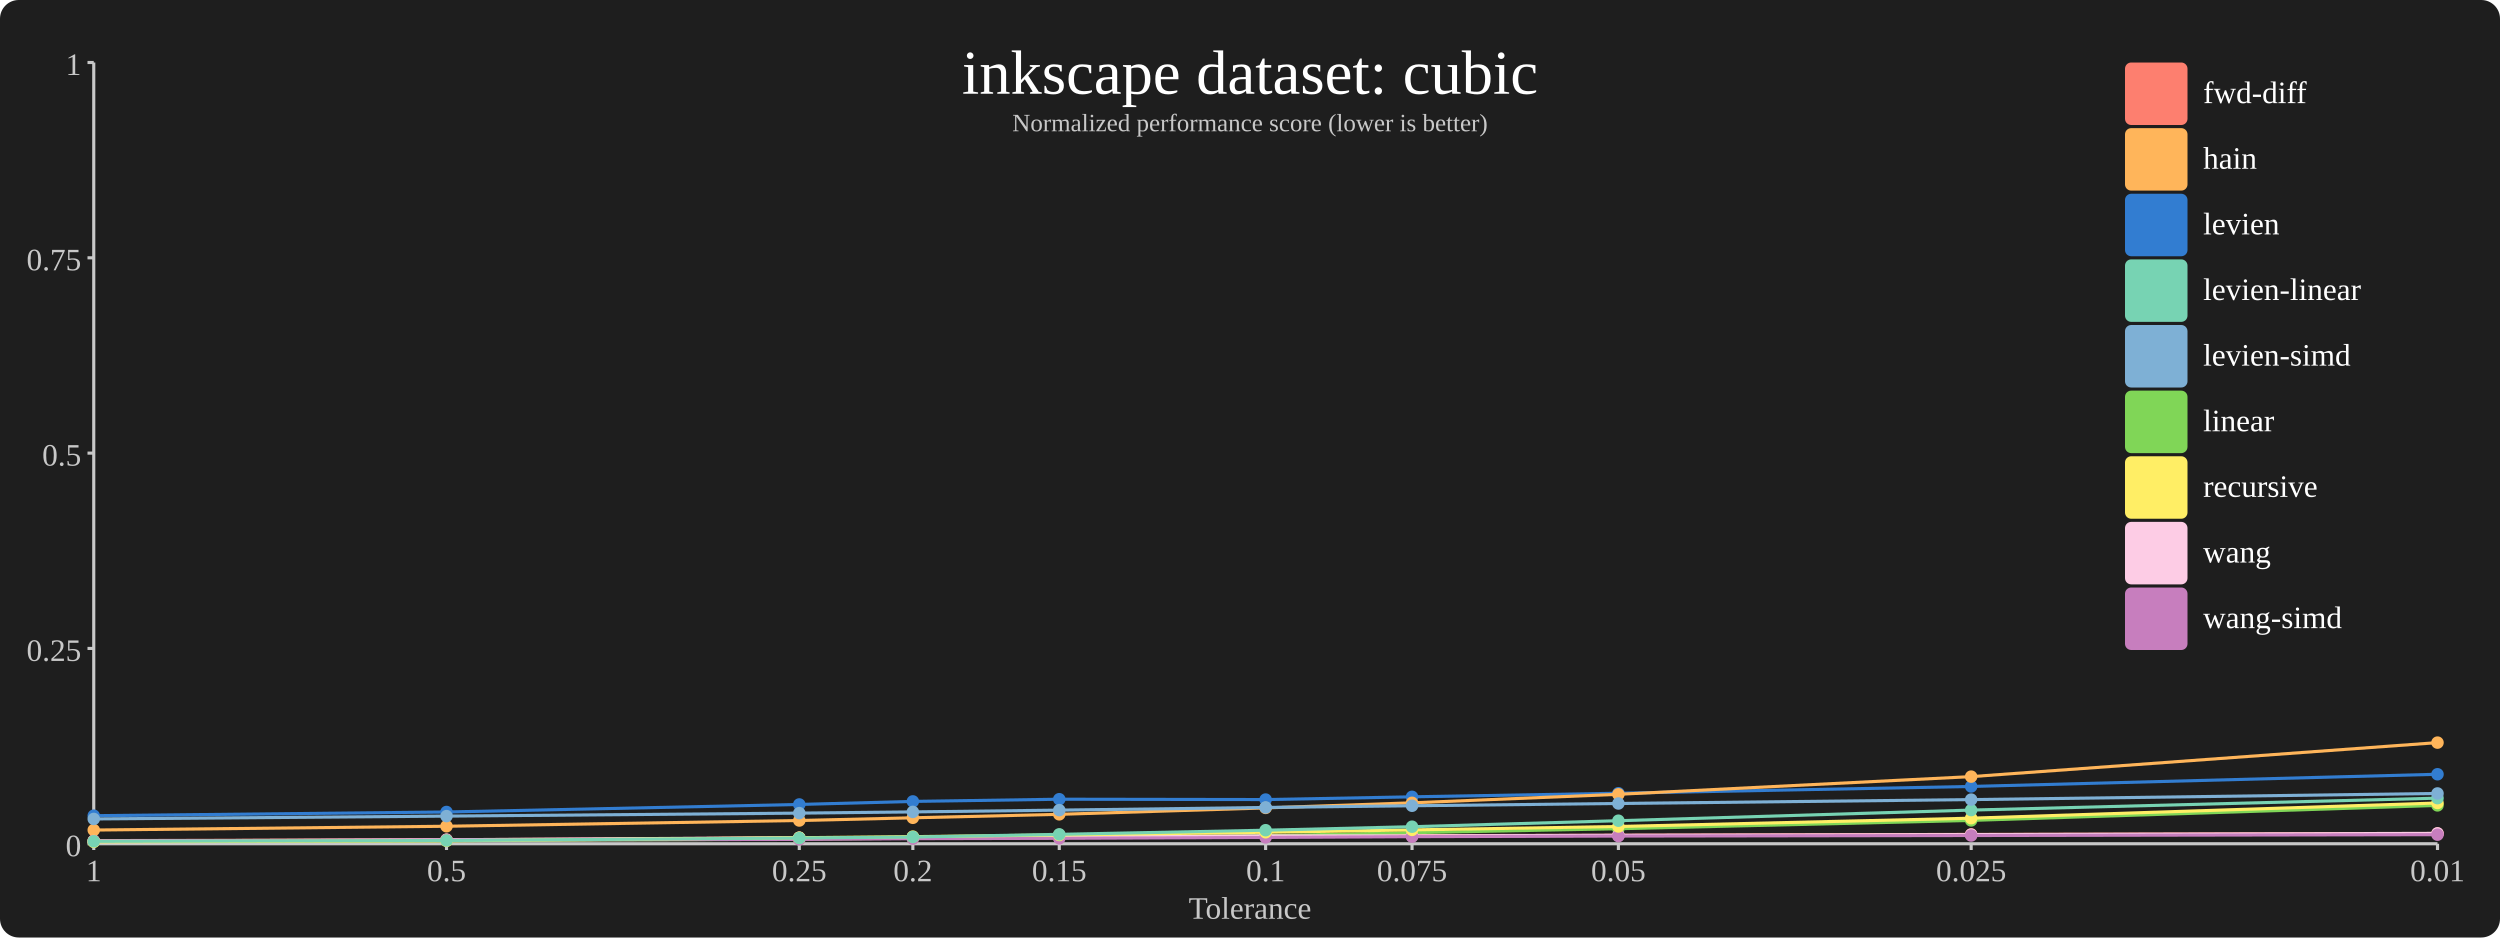
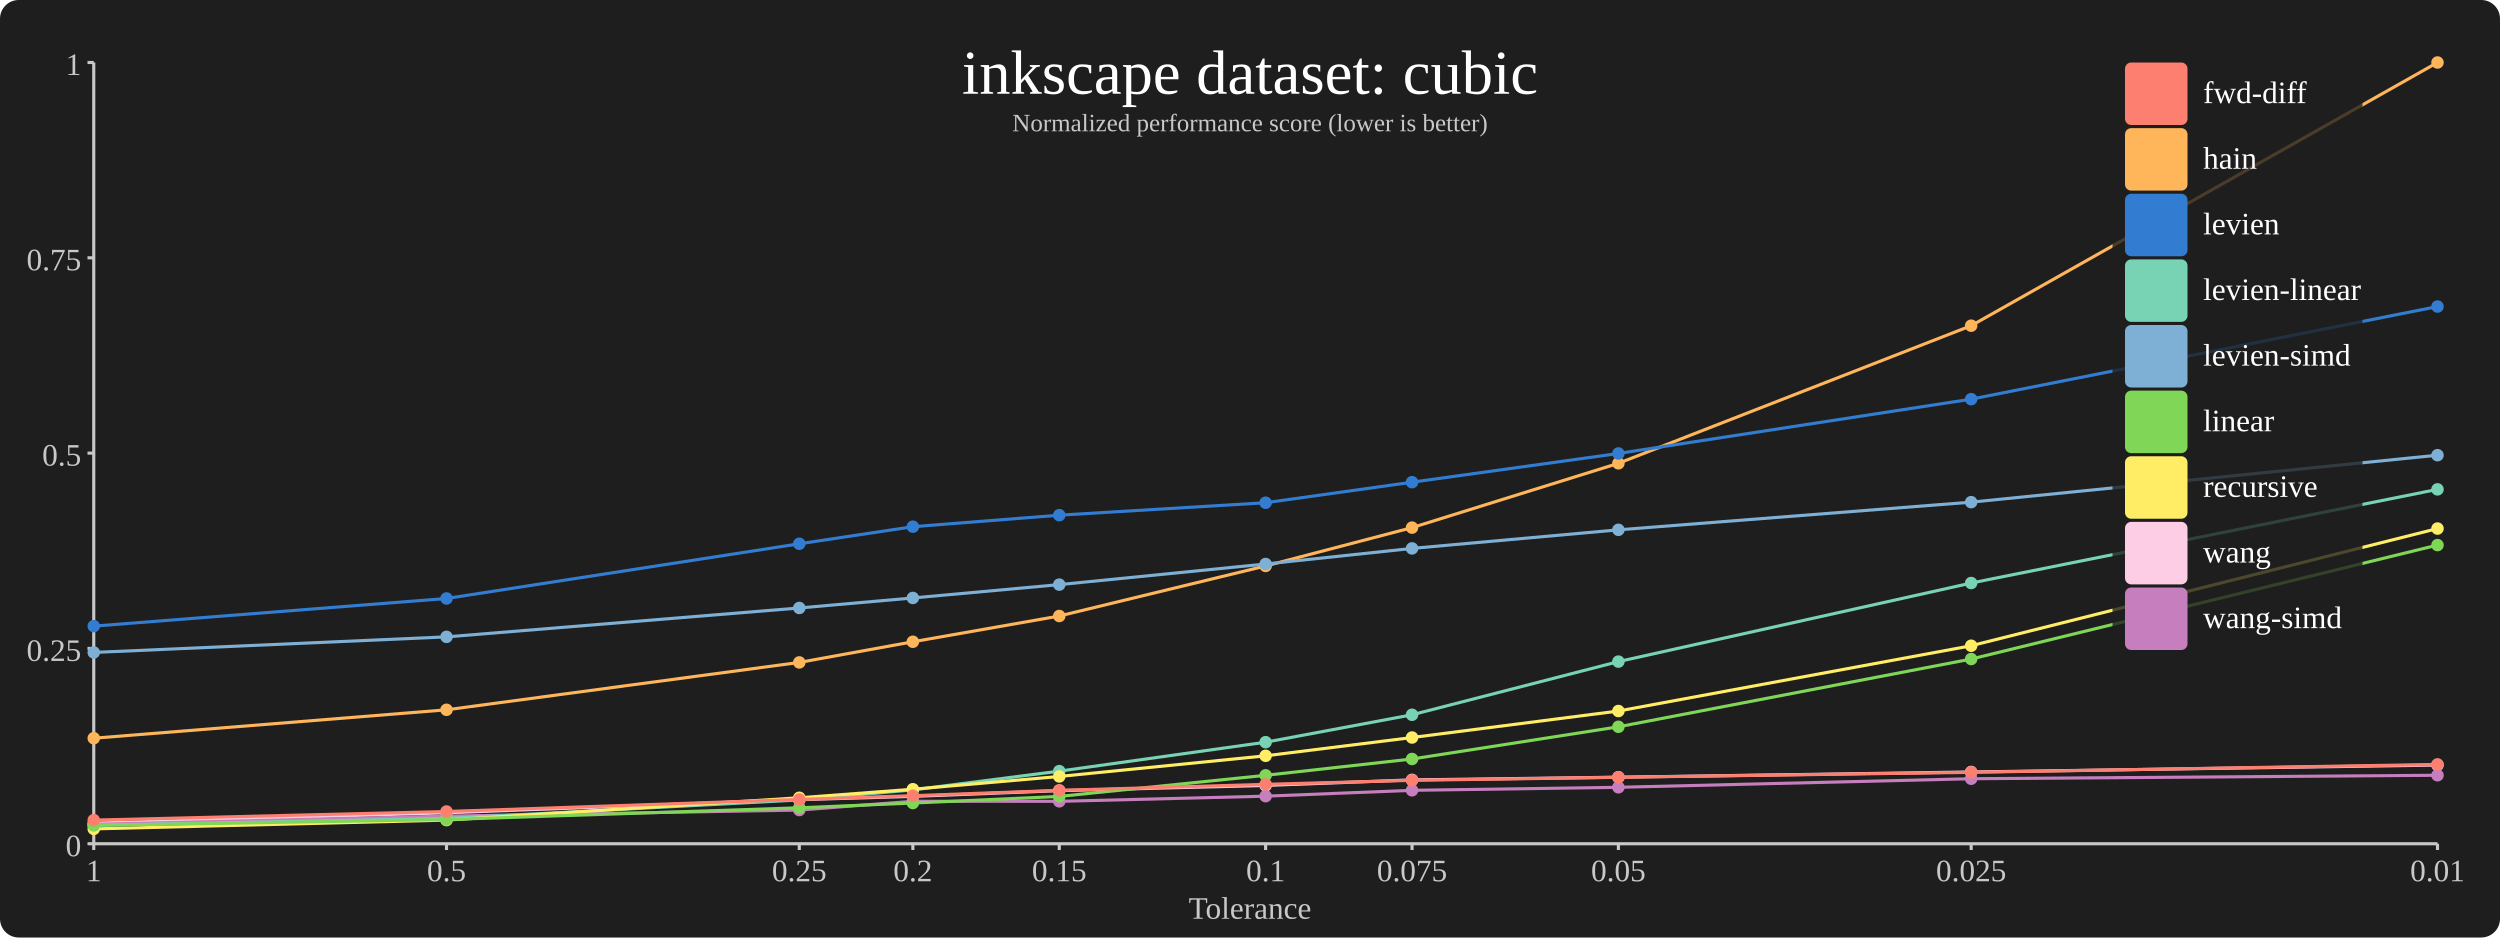
<svg xmlns="http://www.w3.org/2000/svg" viewBox="0 0 800 300">
  <rect x="0" y="0" width="800" height="300" ry="6" style="fill:rgb(30,30,30);stroke:none;fill-opacity:1;stroke-opacity:1;" />
  <path d="M 30 20 L 30 270" style="stroke:rgb(200,200,200);stroke-width:1" />
  <path d="M 30 270 L 780 270" style="stroke:rgb(200,200,200);stroke-width:1" />
  <path d="M 780 270 L 780 272" style="stroke:rgb(200,200,200);stroke-width:1" />
  <text x="780" y="282" style="font-size:10px;fill:rgb(200,200,200);text-anchor:middle;text-align:center;"> 0.01 </text>
  <path d="M 630.772 270 L 630.772 272" style="stroke:rgb(200,200,200);stroke-width:1" />
  <text x="630.772" y="282" style="font-size:10px;fill:rgb(200,200,200);text-anchor:middle;text-align:center;"> 0.025 </text>
  <path d="M 517.886 270 L 517.886 272" style="stroke:rgb(200,200,200);stroke-width:1" />
  <text x="517.886" y="282" style="font-size:10px;fill:rgb(200,200,200);text-anchor:middle;text-align:center;"> 0.05 </text>
  <path d="M 451.852 270 L 451.852 272" style="stroke:rgb(200,200,200);stroke-width:1" />
  <text x="451.852" y="282" style="font-size:10px;fill:rgb(200,200,200);text-anchor:middle;text-align:center;"> 0.075 </text>
  <path d="M 405 270 L 405 272" style="stroke:rgb(200,200,200);stroke-width:1" />
  <text x="405" y="282" style="font-size:10px;fill:rgb(200,200,200);text-anchor:middle;text-align:center;"> 0.1 </text>
  <path d="M 338.966 270 L 338.966 272" style="stroke:rgb(200,200,200);stroke-width:1" />
  <text x="338.966" y="282" style="font-size:10px;fill:rgb(200,200,200);text-anchor:middle;text-align:center;"> 0.15 </text>
  <path d="M 292.114 270 L 292.114 272" style="stroke:rgb(200,200,200);stroke-width:1" />
  <text x="292.114" y="282" style="font-size:10px;fill:rgb(200,200,200);text-anchor:middle;text-align:center;"> 0.2 </text>
  <path d="M 255.773 270 L 255.773 272" style="stroke:rgb(200,200,200);stroke-width:1" />
  <text x="255.773" y="282" style="font-size:10px;fill:rgb(200,200,200);text-anchor:middle;text-align:center;"> 0.25 </text>
  <path d="M 142.886 270 L 142.886 272" style="stroke:rgb(200,200,200);stroke-width:1" />
  <text x="142.886" y="282" style="font-size:10px;fill:rgb(200,200,200);text-anchor:middle;text-align:center;"> 0.5 </text>
  <path d="M 30 270 L 30 272" style="stroke:rgb(200,200,200);stroke-width:1" />
  <text x="30" y="282" style="font-size:10px;fill:rgb(200,200,200);text-anchor:middle;text-align:center;"> 1 </text>
  <path d="M 28 270 L 30 270" style="stroke:rgb(200,200,200);stroke-width:1" />
  <text x="26" y="274" style="font-size:10px;fill:rgb(200,200,200);text-anchor:end;text-align:right;"> 0 </text>
  <path d="M 28 207.5 L 30 207.5" style="stroke:rgb(200,200,200);stroke-width:1" />
  <text x="26" y="211.5" style="font-size:10px;fill:rgb(200,200,200);text-anchor:end;text-align:right;"> 0.25 </text>
  <path d="M 28 145 L 30 145" style="stroke:rgb(200,200,200);stroke-width:1" />
  <text x="26" y="149" style="font-size:10px;fill:rgb(200,200,200);text-anchor:end;text-align:right;"> 0.5 </text>
  <path d="M 28 82.5 L 30 82.5" style="stroke:rgb(200,200,200);stroke-width:1" />
  <text x="26" y="86.5" style="font-size:10px;fill:rgb(200,200,200);text-anchor:end;text-align:right;"> 0.75 </text>
  <path d="M 28 20 L 30 20" style="stroke:rgb(200,200,200);stroke-width:1" />
  <text x="26" y="24" style="font-size:10px;fill:rgb(200,200,200);text-anchor:end;text-align:right;"> 1 </text>
  <text x="400" y="294" style="font-size:10px;fill:rgb(200,200,200);text-anchor:middle;text-align:center;"> Tolerance </text>
-   <circle cx="780" cy="266.733" r="2" style="fill:rgb(253,127,111);stroke:none;fill-opacity:1;stroke-opacity:1;" />
-   <path d="M 780 266.733 L 630.772 267.017" style="stroke:rgb(253,127,111);stroke-width:1" />
-   <circle cx="630.772" cy="267.017" r="2" style="fill:rgb(253,127,111);stroke:none;fill-opacity:1;stroke-opacity:1;" />
-   <path d="M 630.772 267.017 L 517.886 267.275" style="stroke:rgb(253,127,111);stroke-width:1" />
-   <circle cx="517.886" cy="267.275" r="2" style="fill:rgb(253,127,111);stroke:none;fill-opacity:1;stroke-opacity:1;" />
-   <path d="M 517.886 267.275 L 451.852 267.402" style="stroke:rgb(253,127,111);stroke-width:1" />
-   <circle cx="451.852" cy="267.402" r="2" style="fill:rgb(253,127,111);stroke:none;fill-opacity:1;stroke-opacity:1;" />
-   <path d="M 451.852 267.402 L 405 267.548" style="stroke:rgb(253,127,111);stroke-width:1" />
-   <circle cx="405" cy="267.548" r="2" style="fill:rgb(253,127,111);stroke:none;fill-opacity:1;stroke-opacity:1;" />
-   <path d="M 405 267.548 L 338.966 267.793" style="stroke:rgb(253,127,111);stroke-width:1" />
-   <circle cx="338.966" cy="267.793" r="2" style="fill:rgb(253,127,111);stroke:none;fill-opacity:1;stroke-opacity:1;" />
-   <path d="M 338.966 267.793 L 292.114 267.978" style="stroke:rgb(253,127,111);stroke-width:1" />
-   <circle cx="292.114" cy="267.978" r="2" style="fill:rgb(253,127,111);stroke:none;fill-opacity:1;stroke-opacity:1;" />
-   <path d="M 292.114 267.978 L 255.773 268.135" style="stroke:rgb(253,127,111);stroke-width:1" />
-   <circle cx="255.773" cy="268.135" r="2" style="fill:rgb(253,127,111);stroke:none;fill-opacity:1;stroke-opacity:1;" />
-   <path d="M 255.773 268.135 L 142.886 268.728" style="stroke:rgb(253,127,111);stroke-width:1" />
-   <circle cx="142.886" cy="268.728" r="2" style="fill:rgb(253,127,111);stroke:none;fill-opacity:1;stroke-opacity:1;" />
-   <path d="M 142.886 268.728 L 30 268.998" style="stroke:rgb(253,127,111);stroke-width:1" />
-   <circle cx="30" cy="268.998" r="2" style="fill:rgb(253,127,111);stroke:none;fill-opacity:1;stroke-opacity:1;" />
-   <circle cx="780" cy="247.762" r="2" style="fill:rgb(50,125,209);stroke:none;fill-opacity:1;stroke-opacity:1;" />
-   <path d="M 780 247.762 L 630.772 251.665" style="stroke:rgb(50,125,209);stroke-width:1" />
-   <circle cx="630.772" cy="251.665" r="2" style="fill:rgb(50,125,209);stroke:none;fill-opacity:1;stroke-opacity:1;" />
-   <path d="M 630.772 251.665 L 517.886 253.835" style="stroke:rgb(50,125,209);stroke-width:1" />
-   <circle cx="517.886" cy="253.835" r="2" style="fill:rgb(50,125,209);stroke:none;fill-opacity:1;stroke-opacity:1;" />
-   <path d="M 517.886 253.835 L 451.852 254.985" style="stroke:rgb(50,125,209);stroke-width:1" />
-   <circle cx="451.852" cy="254.985" r="2" style="fill:rgb(50,125,209);stroke:none;fill-opacity:1;stroke-opacity:1;" />
-   <path d="M 451.852 254.985 L 405 255.86" style="stroke:rgb(50,125,209);stroke-width:1" />
-   <circle cx="405" cy="255.86" r="2" style="fill:rgb(50,125,209);stroke:none;fill-opacity:1;stroke-opacity:1;" />
-   <path d="M 405 255.86 L 338.966 255.75" style="stroke:rgb(50,125,209);stroke-width:1" />
-   <circle cx="338.966" cy="255.75" r="2" style="fill:rgb(50,125,209);stroke:none;fill-opacity:1;stroke-opacity:1;" />
-   <path d="M 338.966 255.75 L 292.114 256.452" style="stroke:rgb(50,125,209);stroke-width:1" />
-   <circle cx="292.114" cy="256.452" r="2" style="fill:rgb(50,125,209);stroke:none;fill-opacity:1;stroke-opacity:1;" />
-   <path d="M 292.114 256.452 L 255.773 257.425" style="stroke:rgb(50,125,209);stroke-width:1" />
-   <circle cx="255.773" cy="257.425" r="2" style="fill:rgb(50,125,209);stroke:none;fill-opacity:1;stroke-opacity:1;" />
-   <path d="M 255.773 257.425 L 142.886 259.837" style="stroke:rgb(50,125,209);stroke-width:1" />
-   <circle cx="142.886" cy="259.837" r="2" style="fill:rgb(50,125,209);stroke:none;fill-opacity:1;stroke-opacity:1;" />
-   <path d="M 142.886 259.837 L 30 261.025" style="stroke:rgb(50,125,209);stroke-width:1" />
-   <circle cx="30" cy="261.025" r="2" style="fill:rgb(50,125,209);stroke:none;fill-opacity:1;stroke-opacity:1;" />
-   <circle cx="780" cy="257.723" r="2" style="fill:rgb(128,214,87);stroke:none;fill-opacity:1;stroke-opacity:1;" />
-   <path d="M 780 257.723 L 630.772 262.53" style="stroke:rgb(128,214,87);stroke-width:1" />
-   <circle cx="630.772" cy="262.53" r="2" style="fill:rgb(128,214,87);stroke:none;fill-opacity:1;stroke-opacity:1;" />
-   <path d="M 630.772 262.53 L 517.886 265.195" style="stroke:rgb(128,214,87);stroke-width:1" />
-   <circle cx="517.886" cy="265.195" r="2" style="fill:rgb(128,214,87);stroke:none;fill-opacity:1;stroke-opacity:1;" />
-   <path d="M 517.886 265.195 L 451.852 266.447" style="stroke:rgb(128,214,87);stroke-width:1" />
-   <circle cx="451.852" cy="266.447" r="2" style="fill:rgb(128,214,87);stroke:none;fill-opacity:1;stroke-opacity:1;" />
-   <path d="M 451.852 266.447 L 405 267.423" style="stroke:rgb(128,214,87);stroke-width:1" />
-   <circle cx="405" cy="267.423" r="2" style="fill:rgb(128,214,87);stroke:none;fill-opacity:1;stroke-opacity:1;" />
-   <path d="M 405 267.423 L 338.966 268.027" style="stroke:rgb(128,214,87);stroke-width:1" />
-   <circle cx="338.966" cy="268.027" r="2" style="fill:rgb(128,214,87);stroke:none;fill-opacity:1;stroke-opacity:1;" />
-   <path d="M 338.966 268.027 L 292.114 268.233" style="stroke:rgb(128,214,87);stroke-width:1" />
-   <circle cx="292.114" cy="268.233" r="2" style="fill:rgb(128,214,87);stroke:none;fill-opacity:1;stroke-opacity:1;" />
-   <path d="M 292.114 268.233 L 255.773 268.52" style="stroke:rgb(128,214,87);stroke-width:1" />
-   <circle cx="255.773" cy="268.52" r="2" style="fill:rgb(128,214,87);stroke:none;fill-opacity:1;stroke-opacity:1;" />
-   <path d="M 255.773 268.52 L 142.886 269.015" style="stroke:rgb(128,214,87);stroke-width:1" />
-   <circle cx="142.886" cy="269.015" r="2" style="fill:rgb(128,214,87);stroke:none;fill-opacity:1;stroke-opacity:1;" />
-   <path d="M 142.886 269.015 L 30 269.245" style="stroke:rgb(128,214,87);stroke-width:1" />
-   <circle cx="30" cy="269.245" r="2" style="fill:rgb(128,214,87);stroke:none;fill-opacity:1;stroke-opacity:1;" />
-   <circle cx="780" cy="237.637" r="2" style="fill:rgb(255,181,90);stroke:none;fill-opacity:1;stroke-opacity:1;" />
-   <path d="M 780 237.637 L 630.772 248.52" style="stroke:rgb(255,181,90);stroke-width:1" />
-   <circle cx="630.772" cy="248.52" r="2" style="fill:rgb(255,181,90);stroke:none;fill-opacity:1;stroke-opacity:1;" />
-   <path d="M 630.772 248.52 L 517.886 254.178" style="stroke:rgb(255,181,90);stroke-width:1" />
-   <circle cx="517.886" cy="254.178" r="2" style="fill:rgb(255,181,90);stroke:none;fill-opacity:1;stroke-opacity:1;" />
-   <path d="M 517.886 254.178 L 451.852 256.902" style="stroke:rgb(255,181,90);stroke-width:1" />
-   <circle cx="451.852" cy="256.902" r="2" style="fill:rgb(255,181,90);stroke:none;fill-opacity:1;stroke-opacity:1;" />
-   <path d="M 451.852 256.902 L 405 258.527" style="stroke:rgb(255,181,90);stroke-width:1" />
-   <circle cx="405" cy="258.527" r="2" style="fill:rgb(255,181,90);stroke:none;fill-opacity:1;stroke-opacity:1;" />
-   <path d="M 405 258.527 L 338.966 260.587" style="stroke:rgb(255,181,90);stroke-width:1" />
-   <circle cx="338.966" cy="260.587" r="2" style="fill:rgb(255,181,90);stroke:none;fill-opacity:1;stroke-opacity:1;" />
-   <path d="M 338.966 260.587 L 292.114 261.697" style="stroke:rgb(255,181,90);stroke-width:1" />
-   <circle cx="292.114" cy="261.697" r="2" style="fill:rgb(255,181,90);stroke:none;fill-opacity:1;stroke-opacity:1;" />
-   <path d="M 292.114 261.697 L 255.773 262.562" style="stroke:rgb(255,181,90);stroke-width:1" />
-   <circle cx="255.773" cy="262.562" r="2" style="fill:rgb(255,181,90);stroke:none;fill-opacity:1;stroke-opacity:1;" />
-   <path d="M 255.773 262.562 L 142.886 264.4" style="stroke:rgb(255,181,90);stroke-width:1" />
-   <circle cx="142.886" cy="264.4" r="2" style="fill:rgb(255,181,90);stroke:none;fill-opacity:1;stroke-opacity:1;" />
-   <path d="M 142.886 264.4 L 30 265.618" style="stroke:rgb(255,181,90);stroke-width:1" />
-   <circle cx="30" cy="265.618" r="2" style="fill:rgb(255,181,90);stroke:none;fill-opacity:1;stroke-opacity:1;" />
-   <circle cx="780" cy="266.678" r="2" style="fill:rgb(253,204,229);stroke:none;fill-opacity:1;stroke-opacity:1;" />
-   <path d="M 780 266.678 L 630.772 267.075" style="stroke:rgb(253,204,229);stroke-width:1" />
-   <circle cx="630.772" cy="267.075" r="2" style="fill:rgb(253,204,229);stroke:none;fill-opacity:1;stroke-opacity:1;" />
-   <path d="M 630.772 267.075 L 517.886 267.293" style="stroke:rgb(253,204,229);stroke-width:1" />
-   <circle cx="517.886" cy="267.293" r="2" style="fill:rgb(253,204,229);stroke:none;fill-opacity:1;stroke-opacity:1;" />
-   <path d="M 517.886 267.293 L 451.852 267.485" style="stroke:rgb(253,204,229);stroke-width:1" />
-   <circle cx="451.852" cy="267.485" r="2" style="fill:rgb(253,204,229);stroke:none;fill-opacity:1;stroke-opacity:1;" />
-   <path d="M 451.852 267.485 L 405 267.485" style="stroke:rgb(253,204,229);stroke-width:1" />
-   <circle cx="405" cy="267.485" r="2" style="fill:rgb(253,204,229);stroke:none;fill-opacity:1;stroke-opacity:1;" />
-   <path d="M 405 267.485 L 338.966 267.79" style="stroke:rgb(253,204,229);stroke-width:1" />
-   <circle cx="338.966" cy="267.79" r="2" style="fill:rgb(253,204,229);stroke:none;fill-opacity:1;stroke-opacity:1;" />
-   <path d="M 338.966 267.79 L 292.114 267.988" style="stroke:rgb(253,204,229);stroke-width:1" />
-   <circle cx="292.114" cy="267.988" r="2" style="fill:rgb(253,204,229);stroke:none;fill-opacity:1;stroke-opacity:1;" />
-   <path d="M 292.114 267.988 L 255.773 268.08" style="stroke:rgb(253,204,229);stroke-width:1" />
-   <circle cx="255.773" cy="268.08" r="2" style="fill:rgb(253,204,229);stroke:none;fill-opacity:1;stroke-opacity:1;" />
-   <path d="M 255.773 268.08 L 142.886 268.705" style="stroke:rgb(253,204,229);stroke-width:1" />
-   <circle cx="142.886" cy="268.705" r="2" style="fill:rgb(253,204,229);stroke:none;fill-opacity:1;stroke-opacity:1;" />
-   <path d="M 142.886 268.705 L 30 269.147" style="stroke:rgb(253,204,229);stroke-width:1" />
-   <circle cx="30" cy="269.147" r="2" style="fill:rgb(253,204,229);stroke:none;fill-opacity:1;stroke-opacity:1;" />
-   <circle cx="780" cy="267.095" r="2" style="fill:rgb(199,126,190);stroke:none;fill-opacity:1;stroke-opacity:1;" />
-   <path d="M 780 267.095 L 630.772 267.363" style="stroke:rgb(199,126,190);stroke-width:1" />
-   <circle cx="630.772" cy="267.363" r="2" style="fill:rgb(199,126,190);stroke:none;fill-opacity:1;stroke-opacity:1;" />
-   <path d="M 630.772 267.363 L 517.886 267.545" style="stroke:rgb(199,126,190);stroke-width:1" />
-   <circle cx="517.886" cy="267.545" r="2" style="fill:rgb(199,126,190);stroke:none;fill-opacity:1;stroke-opacity:1;" />
-   <path d="M 517.886 267.545 L 451.852 267.73" style="stroke:rgb(199,126,190);stroke-width:1" />
-   <circle cx="451.852" cy="267.73" r="2" style="fill:rgb(199,126,190);stroke:none;fill-opacity:1;stroke-opacity:1;" />
-   <path d="M 451.852 267.73 L 405 267.983" style="stroke:rgb(199,126,190);stroke-width:1" />
-   <circle cx="405" cy="267.983" r="2" style="fill:rgb(199,126,190);stroke:none;fill-opacity:1;stroke-opacity:1;" />
-   <path d="M 405 267.983 L 338.966 268.26" style="stroke:rgb(199,126,190);stroke-width:1" />
-   <circle cx="338.966" cy="268.26" r="2" style="fill:rgb(199,126,190);stroke:none;fill-opacity:1;stroke-opacity:1;" />
-   <path d="M 338.966 268.26 L 292.114 268.37" style="stroke:rgb(199,126,190);stroke-width:1" />
-   <circle cx="292.114" cy="268.37" r="2" style="fill:rgb(199,126,190);stroke:none;fill-opacity:1;stroke-opacity:1;" />
-   <path d="M 292.114 268.37 L 255.773 268.618" style="stroke:rgb(199,126,190);stroke-width:1" />
-   <circle cx="255.773" cy="268.618" r="2" style="fill:rgb(199,126,190);stroke:none;fill-opacity:1;stroke-opacity:1;" />
-   <path d="M 255.773 268.618 L 142.886 268.827" style="stroke:rgb(199,126,190);stroke-width:1" />
-   <circle cx="142.886" cy="268.827" r="2" style="fill:rgb(199,126,190);stroke:none;fill-opacity:1;stroke-opacity:1;" />
-   <path d="M 142.886 268.827 L 30 269.192" style="stroke:rgb(199,126,190);stroke-width:1" />
-   <circle cx="30" cy="269.192" r="2" style="fill:rgb(199,126,190);stroke:none;fill-opacity:1;stroke-opacity:1;" />
-   <circle cx="780" cy="256.957" r="2" style="fill:rgb(255,238,101);stroke:none;fill-opacity:1;stroke-opacity:1;" />
-   <path d="M 780 256.957 L 630.772 261.82" style="stroke:rgb(255,238,101);stroke-width:1" />
-   <circle cx="630.772" cy="261.82" r="2" style="fill:rgb(255,238,101);stroke:none;fill-opacity:1;stroke-opacity:1;" />
-   <path d="M 630.772 261.82 L 517.886 264.478" style="stroke:rgb(255,238,101);stroke-width:1" />
-   <circle cx="517.886" cy="264.478" r="2" style="fill:rgb(255,238,101);stroke:none;fill-opacity:1;stroke-opacity:1;" />
-   <path d="M 517.886 264.478 L 451.852 265.567" style="stroke:rgb(255,238,101);stroke-width:1" />
-   <circle cx="451.852" cy="265.567" r="2" style="fill:rgb(255,238,101);stroke:none;fill-opacity:1;stroke-opacity:1;" />
-   <path d="M 451.852 265.567 L 405 266.325" style="stroke:rgb(255,238,101);stroke-width:1" />
-   <circle cx="405" cy="266.325" r="2" style="fill:rgb(255,238,101);stroke:none;fill-opacity:1;stroke-opacity:1;" />
-   <path d="M 405 266.325 L 338.966 267.188" style="stroke:rgb(255,238,101);stroke-width:1" />
-   <circle cx="338.966" cy="267.188" r="2" style="fill:rgb(255,238,101);stroke:none;fill-opacity:1;stroke-opacity:1;" />
-   <path d="M 338.966 267.188 L 292.114 267.717" style="stroke:rgb(255,238,101);stroke-width:1" />
-   <circle cx="292.114" cy="267.717" r="2" style="fill:rgb(255,238,101);stroke:none;fill-opacity:1;stroke-opacity:1;" />
-   <path d="M 292.114 267.717 L 255.773 268.072" style="stroke:rgb(255,238,101);stroke-width:1" />
-   <circle cx="255.773" cy="268.072" r="2" style="fill:rgb(255,238,101);stroke:none;fill-opacity:1;stroke-opacity:1;" />
-   <path d="M 255.773 268.072 L 142.886 269.048" style="stroke:rgb(255,238,101);stroke-width:1" />
-   <circle cx="142.886" cy="269.048" r="2" style="fill:rgb(255,238,101);stroke:none;fill-opacity:1;stroke-opacity:1;" />
-   <path d="M 142.886 269.048 L 30 269.39" style="stroke:rgb(255,238,101);stroke-width:1" />
-   <circle cx="30" cy="269.39" r="2" style="fill:rgb(255,238,101);stroke:none;fill-opacity:1;stroke-opacity:1;" />
-   <circle cx="780" cy="255.41" r="2" style="fill:rgb(119,211,179);stroke:none;fill-opacity:1;stroke-opacity:1;" />
-   <path d="M 780 255.41 L 630.772 259.228" style="stroke:rgb(119,211,179);stroke-width:1" />
-   <circle cx="630.772" cy="259.228" r="2" style="fill:rgb(119,211,179);stroke:none;fill-opacity:1;stroke-opacity:1;" />
-   <path d="M 630.772 259.228 L 517.886 262.625" style="stroke:rgb(119,211,179);stroke-width:1" />
-   <circle cx="517.886" cy="262.625" r="2" style="fill:rgb(119,211,179);stroke:none;fill-opacity:1;stroke-opacity:1;" />
-   <path d="M 517.886 262.625 L 451.852 264.545" style="stroke:rgb(119,211,179);stroke-width:1" />
-   <circle cx="451.852" cy="264.545" r="2" style="fill:rgb(119,211,179);stroke:none;fill-opacity:1;stroke-opacity:1;" />
-   <path d="M 451.852 264.545 L 405 265.668" style="stroke:rgb(119,211,179);stroke-width:1" />
-   <circle cx="405" cy="265.668" r="2" style="fill:rgb(119,211,179);stroke:none;fill-opacity:1;stroke-opacity:1;" />
-   <path d="M 405 265.668 L 338.966 266.993" style="stroke:rgb(119,211,179);stroke-width:1" />
-   <circle cx="338.966" cy="266.993" r="2" style="fill:rgb(119,211,179);stroke:none;fill-opacity:1;stroke-opacity:1;" />
-   <path d="M 338.966 266.993 L 292.114 267.84" style="stroke:rgb(119,211,179);stroke-width:1" />
-   <circle cx="292.114" cy="267.84" r="2" style="fill:rgb(119,211,179);stroke:none;fill-opacity:1;stroke-opacity:1;" />
-   <path d="M 292.114 267.84 L 255.773 268.163" style="stroke:rgb(119,211,179);stroke-width:1" />
-   <circle cx="255.773" cy="268.163" r="2" style="fill:rgb(119,211,179);stroke:none;fill-opacity:1;stroke-opacity:1;" />
-   <path d="M 255.773 268.163 L 142.886 268.957" style="stroke:rgb(119,211,179);stroke-width:1" />
-   <circle cx="142.886" cy="268.957" r="2" style="fill:rgb(119,211,179);stroke:none;fill-opacity:1;stroke-opacity:1;" />
-   <path d="M 142.886 268.957 L 30 269.223" style="stroke:rgb(119,211,179);stroke-width:1" />
-   <circle cx="30" cy="269.223" r="2" style="fill:rgb(119,211,179);stroke:none;fill-opacity:1;stroke-opacity:1;" />
-   <circle cx="780" cy="253.907" r="2" style="fill:rgb(126,176,213);stroke:none;fill-opacity:1;stroke-opacity:1;" />
-   <path d="M 780 253.907 L 630.772 255.87" style="stroke:rgb(126,176,213);stroke-width:1" />
-   <circle cx="630.772" cy="255.87" r="2" style="fill:rgb(126,176,213);stroke:none;fill-opacity:1;stroke-opacity:1;" />
-   <path d="M 630.772 255.87 L 517.886 257.115" style="stroke:rgb(126,176,213);stroke-width:1" />
-   <circle cx="517.886" cy="257.115" r="2" style="fill:rgb(126,176,213);stroke:none;fill-opacity:1;stroke-opacity:1;" />
-   <path d="M 517.886 257.115 L 451.852 257.842" style="stroke:rgb(126,176,213);stroke-width:1" />
-   <circle cx="451.852" cy="257.842" r="2" style="fill:rgb(126,176,213);stroke:none;fill-opacity:1;stroke-opacity:1;" />
-   <path d="M 451.852 257.842 L 405 258.385" style="stroke:rgb(126,176,213);stroke-width:1" />
-   <circle cx="405" cy="258.385" r="2" style="fill:rgb(126,176,213);stroke:none;fill-opacity:1;stroke-opacity:1;" />
-   <path d="M 405 258.385 L 338.966 259.24" style="stroke:rgb(126,176,213);stroke-width:1" />
-   <circle cx="338.966" cy="259.24" r="2" style="fill:rgb(126,176,213);stroke:none;fill-opacity:1;stroke-opacity:1;" />
-   <path d="M 338.966 259.24 L 292.114 259.81" style="stroke:rgb(126,176,213);stroke-width:1" />
-   <circle cx="292.114" cy="259.81" r="2" style="fill:rgb(126,176,213);stroke:none;fill-opacity:1;stroke-opacity:1;" />
-   <path d="M 292.114 259.81 L 255.773 260.2" style="stroke:rgb(126,176,213);stroke-width:1" />
-   <circle cx="255.773" cy="260.2" r="2" style="fill:rgb(126,176,213);stroke:none;fill-opacity:1;stroke-opacity:1;" />
-   <path d="M 255.773 260.2 L 142.886 261.155" style="stroke:rgb(126,176,213);stroke-width:1" />
-   <circle cx="142.886" cy="261.155" r="2" style="fill:rgb(126,176,213);stroke:none;fill-opacity:1;stroke-opacity:1;" />
-   <path d="M 142.886 261.155 L 30 262.062" style="stroke:rgb(126,176,213);stroke-width:1" />
-   <circle cx="30" cy="262.062" r="2" style="fill:rgb(126,176,213);stroke:none;fill-opacity:1;stroke-opacity:1;" />
+   <circle cx="780" cy="244.812" r="2" style="fill:rgb(253,204,229);stroke:none;fill-opacity:1;stroke-opacity:1;" />
+   <path d="M 780 244.812 L 630.772 247.032" style="stroke:rgb(253,204,229);stroke-width:1" />
+   <circle cx="630.772" cy="247.032" r="2" style="fill:rgb(253,204,229);stroke:none;fill-opacity:1;stroke-opacity:1;" />
+   <path d="M 630.772 247.032 L 517.886 248.705" style="stroke:rgb(253,204,229);stroke-width:1" />
+   <circle cx="517.886" cy="248.705" r="2" style="fill:rgb(253,204,229);stroke:none;fill-opacity:1;stroke-opacity:1;" />
+   <path d="M 517.886 248.705 L 451.852 249.56" style="stroke:rgb(253,204,229);stroke-width:1" />
+   <circle cx="451.852" cy="249.56" r="2" style="fill:rgb(253,204,229);stroke:none;fill-opacity:1;stroke-opacity:1;" />
+   <path d="M 451.852 249.56 L 405 251.338" style="stroke:rgb(253,204,229);stroke-width:1" />
+   <circle cx="405" cy="251.338" r="2" style="fill:rgb(253,204,229);stroke:none;fill-opacity:1;stroke-opacity:1;" />
+   <path d="M 405 251.338 L 338.966 253" style="stroke:rgb(253,204,229);stroke-width:1" />
+   <circle cx="338.966" cy="253" r="2" style="fill:rgb(253,204,229);stroke:none;fill-opacity:1;stroke-opacity:1;" />
+   <path d="M 338.966 253 L 292.114 254.84" style="stroke:rgb(253,204,229);stroke-width:1" />
+   <circle cx="292.114" cy="254.84" r="2" style="fill:rgb(253,204,229);stroke:none;fill-opacity:1;stroke-opacity:1;" />
+   <path d="M 292.114 254.84 L 255.773 255.877" style="stroke:rgb(253,204,229);stroke-width:1" />
+   <circle cx="255.773" cy="255.877" r="2" style="fill:rgb(253,204,229);stroke:none;fill-opacity:1;stroke-opacity:1;" />
+   <path d="M 255.773 255.877 L 142.886 260.082" style="stroke:rgb(253,204,229);stroke-width:1" />
+   <circle cx="142.886" cy="260.082" r="2" style="fill:rgb(253,204,229);stroke:none;fill-opacity:1;stroke-opacity:1;" />
+   <path d="M 142.886 260.082 L 30 263.405" style="stroke:rgb(253,204,229);stroke-width:1" />
+   <circle cx="30" cy="263.405" r="2" style="fill:rgb(253,204,229);stroke:none;fill-opacity:1;stroke-opacity:1;" />
+   <circle cx="780" cy="20" r="2" style="fill:rgb(255,181,90);stroke:none;fill-opacity:1;stroke-opacity:1;" />
+   <path d="M 780 20 L 630.772 104.222" style="stroke:rgb(255,181,90);stroke-width:1" />
+   <circle cx="630.772" cy="104.222" r="2" style="fill:rgb(255,181,90);stroke:none;fill-opacity:1;stroke-opacity:1;" />
+   <path d="M 630.772 104.222 L 517.886 148.257" style="stroke:rgb(255,181,90);stroke-width:1" />
+   <circle cx="517.886" cy="148.257" r="2" style="fill:rgb(255,181,90);stroke:none;fill-opacity:1;stroke-opacity:1;" />
+   <path d="M 517.886 148.257 L 451.852 168.838" style="stroke:rgb(255,181,90);stroke-width:1" />
+   <circle cx="451.852" cy="168.838" r="2" style="fill:rgb(255,181,90);stroke:none;fill-opacity:1;stroke-opacity:1;" />
+   <path d="M 451.852 168.838 L 405 181.1" style="stroke:rgb(255,181,90);stroke-width:1" />
+   <circle cx="405" cy="181.1" r="2" style="fill:rgb(255,181,90);stroke:none;fill-opacity:1;stroke-opacity:1;" />
+   <path d="M 405 181.1 L 338.966 197.12" style="stroke:rgb(255,181,90);stroke-width:1" />
+   <circle cx="338.966" cy="197.12" r="2" style="fill:rgb(255,181,90);stroke:none;fill-opacity:1;stroke-opacity:1;" />
+   <path d="M 338.966 197.12 L 292.114 205.365" style="stroke:rgb(255,181,90);stroke-width:1" />
+   <circle cx="292.114" cy="205.365" r="2" style="fill:rgb(255,181,90);stroke:none;fill-opacity:1;stroke-opacity:1;" />
+   <path d="M 292.114 205.365 L 255.773 211.972" style="stroke:rgb(255,181,90);stroke-width:1" />
+   <circle cx="255.773" cy="211.972" r="2" style="fill:rgb(255,181,90);stroke:none;fill-opacity:1;stroke-opacity:1;" />
+   <path d="M 255.773 211.972 L 142.886 227.135" style="stroke:rgb(255,181,90);stroke-width:1" />
+   <circle cx="142.886" cy="227.135" r="2" style="fill:rgb(255,181,90);stroke:none;fill-opacity:1;stroke-opacity:1;" />
+   <path d="M 142.886 227.135 L 30 236.23" style="stroke:rgb(255,181,90);stroke-width:1" />
+   <circle cx="30" cy="236.23" r="2" style="fill:rgb(255,181,90);stroke:none;fill-opacity:1;stroke-opacity:1;" />
+   <circle cx="780" cy="248.085" r="2" style="fill:rgb(199,126,190);stroke:none;fill-opacity:1;stroke-opacity:1;" />
+   <path d="M 780 248.085 L 630.772 249.195" style="stroke:rgb(199,126,190);stroke-width:1" />
+   <circle cx="630.772" cy="249.195" r="2" style="fill:rgb(199,126,190);stroke:none;fill-opacity:1;stroke-opacity:1;" />
+   <path d="M 630.772 249.195 L 517.886 251.935" style="stroke:rgb(199,126,190);stroke-width:1" />
+   <circle cx="517.886" cy="251.935" r="2" style="fill:rgb(199,126,190);stroke:none;fill-opacity:1;stroke-opacity:1;" />
+   <path d="M 517.886 251.935 L 451.852 252.903" style="stroke:rgb(199,126,190);stroke-width:1" />
+   <circle cx="451.852" cy="252.903" r="2" style="fill:rgb(199,126,190);stroke:none;fill-opacity:1;stroke-opacity:1;" />
+   <path d="M 451.852 252.903 L 405 254.773" style="stroke:rgb(199,126,190);stroke-width:1" />
+   <circle cx="405" cy="254.773" r="2" style="fill:rgb(199,126,190);stroke:none;fill-opacity:1;stroke-opacity:1;" />
+   <path d="M 405 254.773 L 338.966 256.428" style="stroke:rgb(199,126,190);stroke-width:1" />
+   <circle cx="338.966" cy="256.428" r="2" style="fill:rgb(199,126,190);stroke:none;fill-opacity:1;stroke-opacity:1;" />
+   <path d="M 338.966 256.428 L 292.114 256.402" style="stroke:rgb(199,126,190);stroke-width:1" />
+   <circle cx="292.114" cy="256.402" r="2" style="fill:rgb(199,126,190);stroke:none;fill-opacity:1;stroke-opacity:1;" />
+   <path d="M 292.114 256.402 L 255.773 259.217" style="stroke:rgb(199,126,190);stroke-width:1" />
+   <circle cx="255.773" cy="259.217" r="2" style="fill:rgb(199,126,190);stroke:none;fill-opacity:1;stroke-opacity:1;" />
+   <path d="M 255.773 259.217 L 142.886 261.155" style="stroke:rgb(199,126,190);stroke-width:1" />
+   <circle cx="142.886" cy="261.155" r="2" style="fill:rgb(199,126,190);stroke:none;fill-opacity:1;stroke-opacity:1;" />
+   <path d="M 142.886 261.155 L 30 263.78" style="stroke:rgb(199,126,190);stroke-width:1" />
+   <circle cx="30" cy="263.78" r="2" style="fill:rgb(199,126,190);stroke:none;fill-opacity:1;stroke-opacity:1;" />
+   <circle cx="780" cy="156.595" r="2" style="fill:rgb(119,211,179);stroke:none;fill-opacity:1;stroke-opacity:1;" />
+   <path d="M 780 156.595 L 630.772 186.573" style="stroke:rgb(119,211,179);stroke-width:1" />
+   <circle cx="630.772" cy="186.573" r="2" style="fill:rgb(119,211,179);stroke:none;fill-opacity:1;stroke-opacity:1;" />
+   <path d="M 630.772 186.573 L 517.886 211.713" style="stroke:rgb(119,211,179);stroke-width:1" />
+   <circle cx="517.886" cy="211.713" r="2" style="fill:rgb(119,211,179);stroke:none;fill-opacity:1;stroke-opacity:1;" />
+   <path d="M 517.886 211.713 L 451.852 228.725" style="stroke:rgb(119,211,179);stroke-width:1" />
+   <circle cx="451.852" cy="228.725" r="2" style="fill:rgb(119,211,179);stroke:none;fill-opacity:1;stroke-opacity:1;" />
+   <path d="M 451.852 228.725 L 405 237.498" style="stroke:rgb(119,211,179);stroke-width:1" />
+   <circle cx="405" cy="237.498" r="2" style="fill:rgb(119,211,179);stroke:none;fill-opacity:1;stroke-opacity:1;" />
+   <path d="M 405 237.498 L 338.966 246.762" style="stroke:rgb(119,211,179);stroke-width:1" />
+   <circle cx="338.966" cy="246.762" r="2" style="fill:rgb(119,211,179);stroke:none;fill-opacity:1;stroke-opacity:1;" />
+   <path d="M 338.966 246.762 L 292.114 252.757" style="stroke:rgb(119,211,179);stroke-width:1" />
+   <circle cx="292.114" cy="252.757" r="2" style="fill:rgb(119,211,179);stroke:none;fill-opacity:1;stroke-opacity:1;" />
+   <path d="M 292.114 252.757 L 255.773 255.985" style="stroke:rgb(119,211,179);stroke-width:1" />
+   <circle cx="255.773" cy="255.985" r="2" style="fill:rgb(119,211,179);stroke:none;fill-opacity:1;stroke-opacity:1;" />
+   <path d="M 255.773 255.985 L 142.886 261.91" style="stroke:rgb(119,211,179);stroke-width:1" />
+   <circle cx="142.886" cy="261.91" r="2" style="fill:rgb(119,211,179);stroke:none;fill-opacity:1;stroke-opacity:1;" />
+   <path d="M 142.886 261.91 L 30 264.09" style="stroke:rgb(119,211,179);stroke-width:1" />
+   <circle cx="30" cy="264.09" r="2" style="fill:rgb(119,211,179);stroke:none;fill-opacity:1;stroke-opacity:1;" />
+   <circle cx="780" cy="145.66" r="2" style="fill:rgb(126,176,213);stroke:none;fill-opacity:1;stroke-opacity:1;" />
+   <path d="M 780 145.66 L 630.772 160.688" style="stroke:rgb(126,176,213);stroke-width:1" />
+   <circle cx="630.772" cy="160.688" r="2" style="fill:rgb(126,176,213);stroke:none;fill-opacity:1;stroke-opacity:1;" />
+   <path d="M 630.772 160.688 L 517.886 169.543" style="stroke:rgb(126,176,213);stroke-width:1" />
+   <circle cx="517.886" cy="169.543" r="2" style="fill:rgb(126,176,213);stroke:none;fill-opacity:1;stroke-opacity:1;" />
+   <path d="M 517.886 169.543 L 451.852 175.49" style="stroke:rgb(126,176,213);stroke-width:1" />
+   <circle cx="451.852" cy="175.49" r="2" style="fill:rgb(126,176,213);stroke:none;fill-opacity:1;stroke-opacity:1;" />
+   <path d="M 451.852 175.49 L 405 180.478" style="stroke:rgb(126,176,213);stroke-width:1" />
+   <circle cx="405" cy="180.478" r="2" style="fill:rgb(126,176,213);stroke:none;fill-opacity:1;stroke-opacity:1;" />
+   <path d="M 405 180.478 L 338.966 187.075" style="stroke:rgb(126,176,213);stroke-width:1" />
+   <circle cx="338.966" cy="187.075" r="2" style="fill:rgb(126,176,213);stroke:none;fill-opacity:1;stroke-opacity:1;" />
+   <path d="M 338.966 187.075 L 292.114 191.343" style="stroke:rgb(126,176,213);stroke-width:1" />
+   <circle cx="292.114" cy="191.343" r="2" style="fill:rgb(126,176,213);stroke:none;fill-opacity:1;stroke-opacity:1;" />
+   <path d="M 292.114 191.343 L 255.773 194.548" style="stroke:rgb(126,176,213);stroke-width:1" />
+   <circle cx="255.773" cy="194.548" r="2" style="fill:rgb(126,176,213);stroke:none;fill-opacity:1;stroke-opacity:1;" />
+   <path d="M 255.773 194.548 L 142.886 203.795" style="stroke:rgb(126,176,213);stroke-width:1" />
+   <circle cx="142.886" cy="203.795" r="2" style="fill:rgb(126,176,213);stroke:none;fill-opacity:1;stroke-opacity:1;" />
+   <path d="M 142.886 203.795 L 30 208.782" style="stroke:rgb(126,176,213);stroke-width:1" />
+   <circle cx="30" cy="208.782" r="2" style="fill:rgb(126,176,213);stroke:none;fill-opacity:1;stroke-opacity:1;" />
+   <circle cx="780" cy="98.093" r="2" style="fill:rgb(50,125,209);stroke:none;fill-opacity:1;stroke-opacity:1;" />
+   <path d="M 780 98.093 L 630.772 127.73" style="stroke:rgb(50,125,209);stroke-width:1" />
+   <circle cx="630.772" cy="127.73" r="2" style="fill:rgb(50,125,209);stroke:none;fill-opacity:1;stroke-opacity:1;" />
+   <path d="M 630.772 127.73 L 517.886 145.105" style="stroke:rgb(50,125,209);stroke-width:1" />
+   <circle cx="517.886" cy="145.105" r="2" style="fill:rgb(50,125,209);stroke:none;fill-opacity:1;stroke-opacity:1;" />
+   <path d="M 517.886 145.105 L 451.852 154.3" style="stroke:rgb(50,125,209);stroke-width:1" />
+   <circle cx="451.852" cy="154.3" r="2" style="fill:rgb(50,125,209);stroke:none;fill-opacity:1;stroke-opacity:1;" />
+   <path d="M 451.852 154.3 L 405 160.87" style="stroke:rgb(50,125,209);stroke-width:1" />
+   <circle cx="405" cy="160.87" r="2" style="fill:rgb(50,125,209);stroke:none;fill-opacity:1;stroke-opacity:1;" />
+   <path d="M 405 160.87 L 338.966 164.855" style="stroke:rgb(50,125,209);stroke-width:1" />
+   <circle cx="338.966" cy="164.855" r="2" style="fill:rgb(50,125,209);stroke:none;fill-opacity:1;stroke-opacity:1;" />
+   <path d="M 338.966 164.855 L 292.114 168.54" style="stroke:rgb(50,125,209);stroke-width:1" />
+   <circle cx="292.114" cy="168.54" r="2" style="fill:rgb(50,125,209);stroke:none;fill-opacity:1;stroke-opacity:1;" />
+   <path d="M 292.114 168.54 L 255.773 174.01" style="stroke:rgb(50,125,209);stroke-width:1" />
+   <circle cx="255.773" cy="174.01" r="2" style="fill:rgb(50,125,209);stroke:none;fill-opacity:1;stroke-opacity:1;" />
+   <path d="M 255.773 174.01 L 142.886 191.51" style="stroke:rgb(50,125,209);stroke-width:1" />
+   <circle cx="142.886" cy="191.51" r="2" style="fill:rgb(50,125,209);stroke:none;fill-opacity:1;stroke-opacity:1;" />
+   <path d="M 142.886 191.51 L 30 200.36" style="stroke:rgb(50,125,209);stroke-width:1" />
+   <circle cx="30" cy="200.36" r="2" style="fill:rgb(50,125,209);stroke:none;fill-opacity:1;stroke-opacity:1;" />
+   <circle cx="780" cy="169.137" r="2" style="fill:rgb(255,238,101);stroke:none;fill-opacity:1;stroke-opacity:1;" />
+   <path d="M 780 169.137 L 630.772 206.637" style="stroke:rgb(255,238,101);stroke-width:1" />
+   <circle cx="630.772" cy="206.637" r="2" style="fill:rgb(255,238,101);stroke:none;fill-opacity:1;stroke-opacity:1;" />
+   <path d="M 630.772 206.637 L 517.886 227.525" style="stroke:rgb(255,238,101);stroke-width:1" />
+   <circle cx="517.886" cy="227.525" r="2" style="fill:rgb(255,238,101);stroke:none;fill-opacity:1;stroke-opacity:1;" />
+   <path d="M 517.886 227.525 L 451.852 236.005" style="stroke:rgb(255,238,101);stroke-width:1" />
+   <circle cx="451.852" cy="236.005" r="2" style="fill:rgb(255,238,101);stroke:none;fill-opacity:1;stroke-opacity:1;" />
+   <path d="M 451.852 236.005 L 405 241.857" style="stroke:rgb(255,238,101);stroke-width:1" />
+   <circle cx="405" cy="241.857" r="2" style="fill:rgb(255,238,101);stroke:none;fill-opacity:1;stroke-opacity:1;" />
+   <path d="M 405 241.857 L 338.966 248.465" style="stroke:rgb(255,238,101);stroke-width:1" />
+   <circle cx="338.966" cy="248.465" r="2" style="fill:rgb(255,238,101);stroke:none;fill-opacity:1;stroke-opacity:1;" />
+   <path d="M 338.966 248.465 L 292.114 252.555" style="stroke:rgb(255,238,101);stroke-width:1" />
+   <circle cx="292.114" cy="252.555" r="2" style="fill:rgb(255,238,101);stroke:none;fill-opacity:1;stroke-opacity:1;" />
+   <path d="M 292.114 252.555 L 255.773 255.285" style="stroke:rgb(255,238,101);stroke-width:1" />
+   <circle cx="255.773" cy="255.285" r="2" style="fill:rgb(255,238,101);stroke:none;fill-opacity:1;stroke-opacity:1;" />
+   <path d="M 255.773 255.285 L 142.886 262.428" style="stroke:rgb(255,238,101);stroke-width:1" />
+   <circle cx="142.886" cy="262.428" r="2" style="fill:rgb(255,238,101);stroke:none;fill-opacity:1;stroke-opacity:1;" />
+   <path d="M 142.886 262.428 L 30 265.245" style="stroke:rgb(255,238,101);stroke-width:1" />
+   <circle cx="30" cy="265.245" r="2" style="fill:rgb(255,238,101);stroke:none;fill-opacity:1;stroke-opacity:1;" />
+   <circle cx="780" cy="174.427" r="2" style="fill:rgb(128,214,87);stroke:none;fill-opacity:1;stroke-opacity:1;" />
+   <path d="M 780 174.427 L 630.772 210.893" style="stroke:rgb(128,214,87);stroke-width:1" />
+   <circle cx="630.772" cy="210.893" r="2" style="fill:rgb(128,214,87);stroke:none;fill-opacity:1;stroke-opacity:1;" />
+   <path d="M 630.772 210.893 L 517.886 232.572" style="stroke:rgb(128,214,87);stroke-width:1" />
+   <circle cx="517.886" cy="232.572" r="2" style="fill:rgb(128,214,87);stroke:none;fill-opacity:1;stroke-opacity:1;" />
+   <path d="M 517.886 232.572 L 451.852 242.875" style="stroke:rgb(128,214,87);stroke-width:1" />
+   <circle cx="451.852" cy="242.875" r="2" style="fill:rgb(128,214,87);stroke:none;fill-opacity:1;stroke-opacity:1;" />
+   <path d="M 451.852 242.875 L 405 248.097" style="stroke:rgb(128,214,87);stroke-width:1" />
+   <circle cx="405" cy="248.097" r="2" style="fill:rgb(128,214,87);stroke:none;fill-opacity:1;stroke-opacity:1;" />
+   <path d="M 405 248.097 L 338.966 254.85" style="stroke:rgb(128,214,87);stroke-width:1" />
+   <circle cx="338.966" cy="254.85" r="2" style="fill:rgb(128,214,87);stroke:none;fill-opacity:1;stroke-opacity:1;" />
+   <path d="M 338.966 254.85 L 292.114 256.97" style="stroke:rgb(128,214,87);stroke-width:1" />
+   <circle cx="292.114" cy="256.97" r="2" style="fill:rgb(128,214,87);stroke:none;fill-opacity:1;stroke-opacity:1;" />
+   <path d="M 292.114 256.97 L 255.773 258.49" style="stroke:rgb(128,214,87);stroke-width:1" />
+   <circle cx="255.773" cy="258.49" r="2" style="fill:rgb(128,214,87);stroke:none;fill-opacity:1;stroke-opacity:1;" />
+   <path d="M 255.773 258.49 L 142.886 262.245" style="stroke:rgb(128,214,87);stroke-width:1" />
+   <circle cx="142.886" cy="262.245" r="2" style="fill:rgb(128,214,87);stroke:none;fill-opacity:1;stroke-opacity:1;" />
+   <path d="M 142.886 262.245 L 30 264.14" style="stroke:rgb(128,214,87);stroke-width:1" />
+   <circle cx="30" cy="264.14" r="2" style="fill:rgb(128,214,87);stroke:none;fill-opacity:1;stroke-opacity:1;" />
+   <circle cx="780" cy="244.607" r="2" style="fill:rgb(253,127,111);stroke:none;fill-opacity:1;stroke-opacity:1;" />
+   <path d="M 780 244.607 L 630.772 247.143" style="stroke:rgb(253,127,111);stroke-width:1" />
+   <circle cx="630.772" cy="247.143" r="2" style="fill:rgb(253,127,111);stroke:none;fill-opacity:1;stroke-opacity:1;" />
+   <path d="M 630.772 247.143 L 517.886 248.73" style="stroke:rgb(253,127,111);stroke-width:1" />
+   <circle cx="517.886" cy="248.73" r="2" style="fill:rgb(253,127,111);stroke:none;fill-opacity:1;stroke-opacity:1;" />
+   <path d="M 517.886 248.73 L 451.852 249.708" style="stroke:rgb(253,127,111);stroke-width:1" />
+   <circle cx="451.852" cy="249.708" r="2" style="fill:rgb(253,127,111);stroke:none;fill-opacity:1;stroke-opacity:1;" />
+   <path d="M 451.852 249.708 L 405 250.982" style="stroke:rgb(253,127,111);stroke-width:1" />
+   <circle cx="405" cy="250.982" r="2" style="fill:rgb(253,127,111);stroke:none;fill-opacity:1;stroke-opacity:1;" />
+   <path d="M 405 250.982 L 338.966 252.907" style="stroke:rgb(253,127,111);stroke-width:1" />
+   <circle cx="338.966" cy="252.907" r="2" style="fill:rgb(253,127,111);stroke:none;fill-opacity:1;stroke-opacity:1;" />
+   <path d="M 338.966 252.907 L 292.114 254.618" style="stroke:rgb(253,127,111);stroke-width:1" />
+   <circle cx="292.114" cy="254.618" r="2" style="fill:rgb(253,127,111);stroke:none;fill-opacity:1;stroke-opacity:1;" />
+   <path d="M 292.114 254.618 L 255.773 255.81" style="stroke:rgb(253,127,111);stroke-width:1" />
+   <circle cx="255.773" cy="255.81" r="2" style="fill:rgb(253,127,111);stroke:none;fill-opacity:1;stroke-opacity:1;" />
+   <path d="M 255.773 255.81 L 142.886 259.673" style="stroke:rgb(253,127,111);stroke-width:1" />
+   <circle cx="142.886" cy="259.673" r="2" style="fill:rgb(253,127,111);stroke:none;fill-opacity:1;stroke-opacity:1;" />
+   <path d="M 142.886 259.673 L 30 262.43" style="stroke:rgb(253,127,111);stroke-width:1" />
+   <circle cx="30" cy="262.43" r="2" style="fill:rgb(253,127,111);stroke:none;fill-opacity:1;stroke-opacity:1;" />
  <rect x="676" y="16" width="80" height="196" ry="4" style="fill:rgb(30,30,30);stroke:none;fill-opacity:0.8;stroke-opacity:1;" />
  <rect x="680" y="20" width="20" height="20" ry="2" style="fill:rgb(253,127,111);stroke:none;fill-opacity:1;stroke-opacity:1;" />
  <text x="705" y="33" style="font-size:10px;fill:rgb(255,255,255);text-anchor:start;text-align:left;"> fwd-diff </text>
  <rect x="680" y="41" width="20" height="20" ry="2" style="fill:rgb(255,181,90);stroke:none;fill-opacity:1;stroke-opacity:1;" />
  <text x="705" y="54" style="font-size:10px;fill:rgb(255,255,255);text-anchor:start;text-align:left;"> hain </text>
  <rect x="680" y="62" width="20" height="20" ry="2" style="fill:rgb(50,125,209);stroke:none;fill-opacity:1;stroke-opacity:1;" />
  <text x="705" y="75" style="font-size:10px;fill:rgb(255,255,255);text-anchor:start;text-align:left;"> levien </text>
  <rect x="680" y="83" width="20" height="20" ry="2" style="fill:rgb(119,211,179);stroke:none;fill-opacity:1;stroke-opacity:1;" />
  <text x="705" y="96" style="font-size:10px;fill:rgb(255,255,255);text-anchor:start;text-align:left;"> levien-linear </text>
  <rect x="680" y="104" width="20" height="20" ry="2" style="fill:rgb(126,176,213);stroke:none;fill-opacity:1;stroke-opacity:1;" />
  <text x="705" y="117" style="font-size:10px;fill:rgb(255,255,255);text-anchor:start;text-align:left;"> levien-simd </text>
  <rect x="680" y="125" width="20" height="20" ry="2" style="fill:rgb(128,214,87);stroke:none;fill-opacity:1;stroke-opacity:1;" />
  <text x="705" y="138" style="font-size:10px;fill:rgb(255,255,255);text-anchor:start;text-align:left;"> linear </text>
  <rect x="680" y="146" width="20" height="20" ry="2" style="fill:rgb(255,238,101);stroke:none;fill-opacity:1;stroke-opacity:1;" />
  <text x="705" y="159" style="font-size:10px;fill:rgb(255,255,255);text-anchor:start;text-align:left;"> recursive </text>
  <rect x="680" y="167" width="20" height="20" ry="2" style="fill:rgb(253,204,229);stroke:none;fill-opacity:1;stroke-opacity:1;" />
  <text x="705" y="180" style="font-size:10px;fill:rgb(255,255,255);text-anchor:start;text-align:left;"> wang </text>
  <rect x="680" y="188" width="20" height="20" ry="2" style="fill:rgb(199,126,190);stroke:none;fill-opacity:1;stroke-opacity:1;" />
  <text x="705" y="201" style="font-size:10px;fill:rgb(255,255,255);text-anchor:start;text-align:left;"> wang-simd </text>
  <text x="400" y="30" style="font-size:20px;fill:rgb(255,255,255);text-anchor:middle;text-align:center;"> inkscape dataset: cubic </text>
  <text x="400" y="42" style="font-size:8px;fill:rgb(200,200,200);text-anchor:middle;text-align:center;"> Normalized performance score (lower is better) </text>
</svg>
